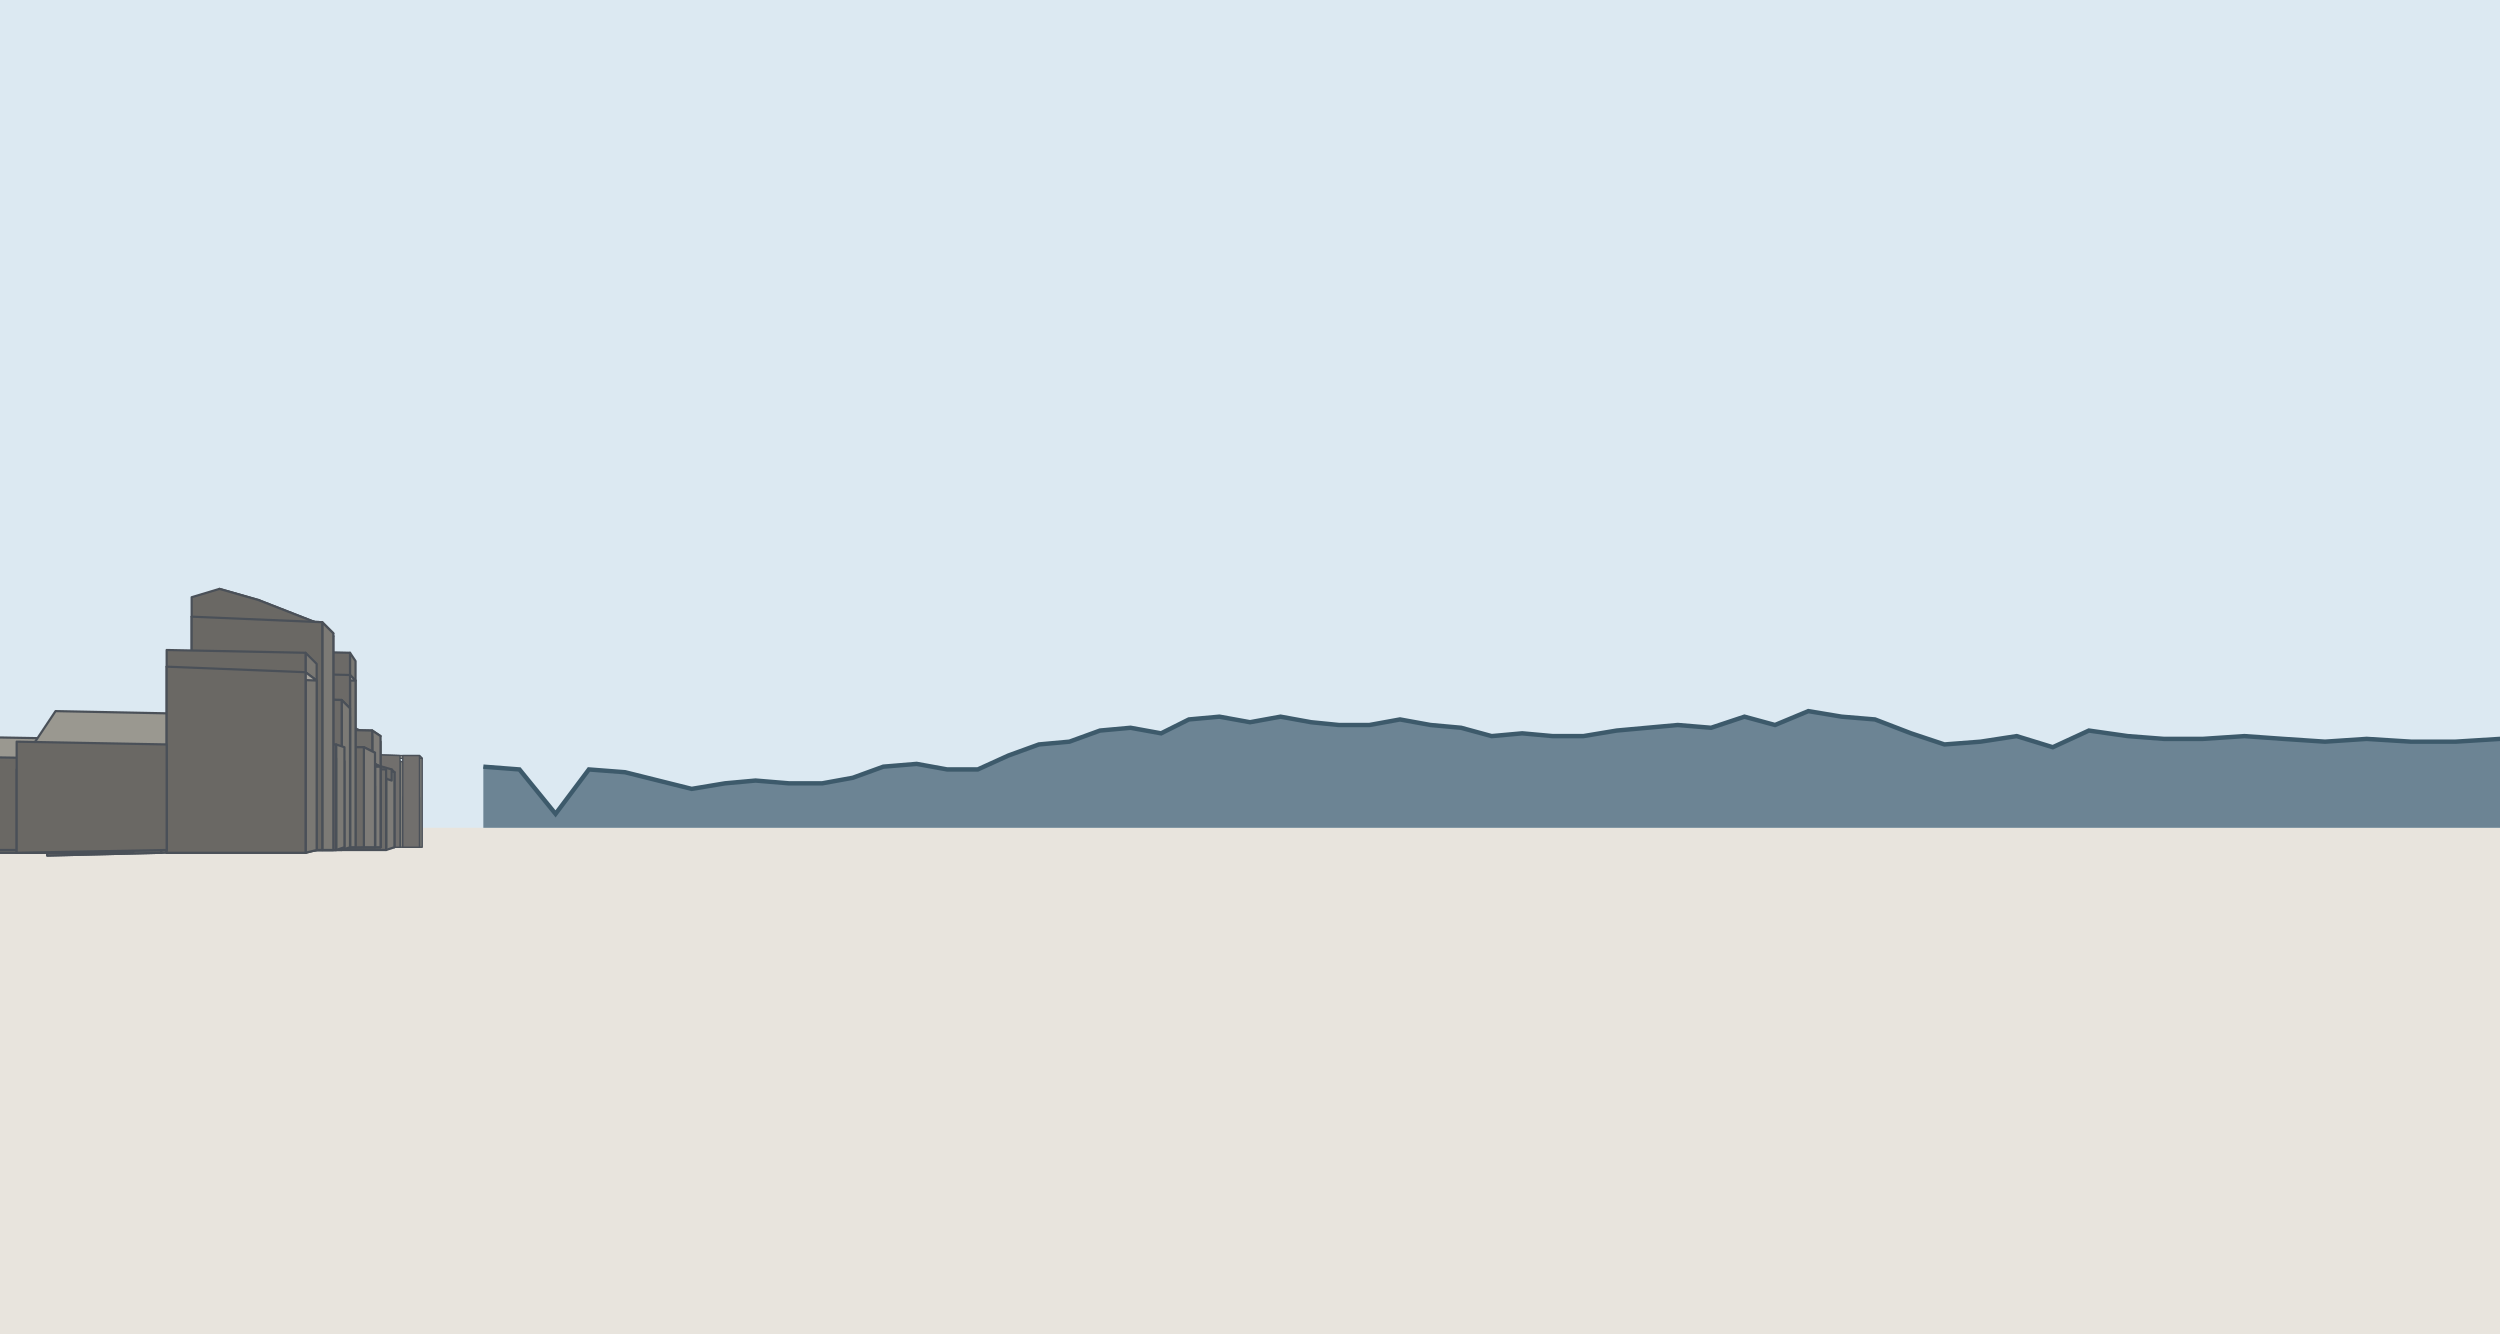
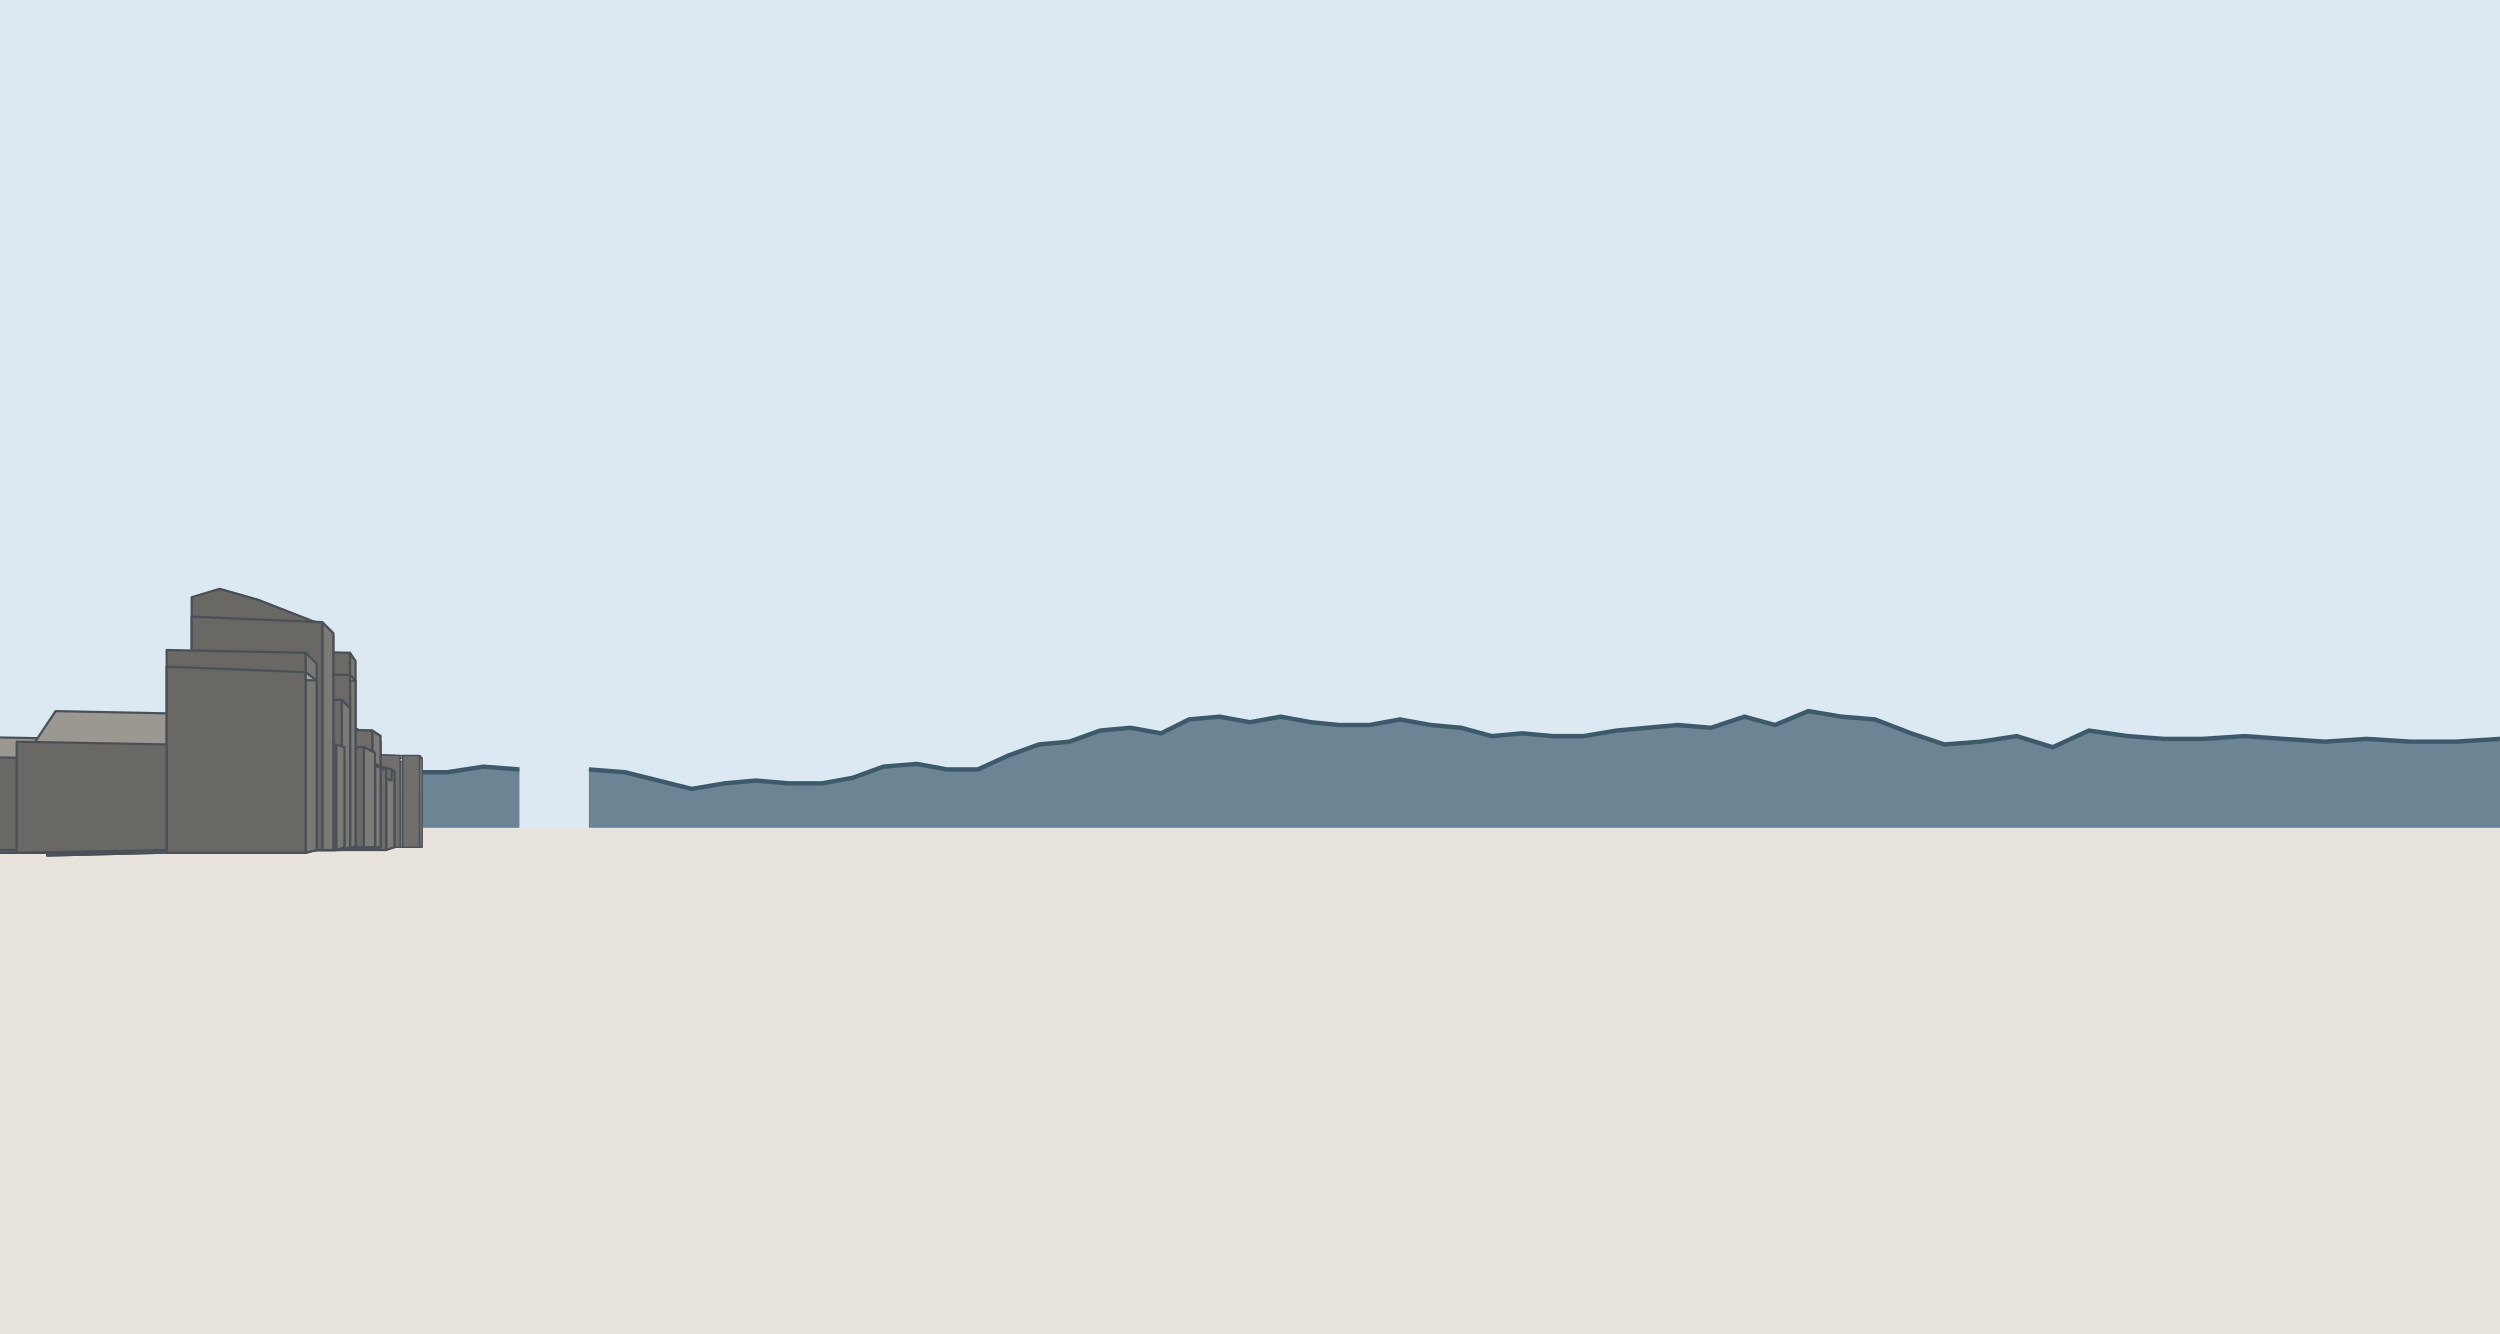
<svg xmlns="http://www.w3.org/2000/svg" viewBox="0 0 900 480">
  <rect width="900" height="480" fill="#dce9f2" />
  <rect y="298" width="900" height="480" fill="#e8e4dd" />
-   <polygon points="174,298 174,276 187,277 200,293 212,277 225,278 237,281 249,284 261,282 272,281 284,282 296,282 307,280 318,276 330,275 341,277 352,277 363,272 374,268 385,267 396,263 407,262 418,264 428,259 439,258 450,260 461,258 472,260 482,261 493,261 504,259 515,261 526,262 537,265 548,264 559,265 570,265 582,263 593,262 604,261 616,262 628,258 639,261 651,256 663,258 675,259 688,264 700,268 713,267 726,265 739,269 752,263 766,265 779,266 793,266 808,265 822,266 837,267 852,266 868,267 884,267 900,266 917,268 934,269 952,271 970,269 970,298" fill="#6c8494" />
-   <polyline points="174,276 187,277 200,293 212,277 225,278 237,281 249,284 261,282 272,281 284,282 296,282 307,280 318,276 330,275 341,277 352,277 363,272 374,268 385,267 396,263 407,262 418,264 428,259 439,258 450,260 461,258 472,260 482,261 493,261 504,259 515,261 526,262 537,265 548,264 559,265 570,265 582,263 593,262 604,261 616,262 628,258 639,261 651,256 663,258 675,259 688,264 700,268 713,267 726,265 739,269 752,263 766,265 779,266 793,266 808,265 822,266 837,267 852,266 868,267 884,267 900,266 917,268 934,269 952,271 970,269" fill="none" stroke="#3d5a6b" stroke-width="1.6" />
+   <polygon points="-70,298 -70,281 -52,280 -34,280 -17,280 0,279 16,278 32,277 48,278 63,277 78,281 92,279 107,279 121,276 134,277 148,278 161,278 174,276 187,277 187,298" fill="#6c8494" />
+   <polyline points="-70,281 -52,280 -34,280 -17,280 0,279 16,278 32,277 48,278 63,277 78,281 92,279 107,279 121,276 134,277 148,278 161,278 174,276 187,277" fill="none" stroke="#3d5a6b" stroke-width="1.6" />
+   <polygon points="212,298 212,277 225,278 237,281 249,284 261,282 272,281 284,282 296,282 307,280 318,276 330,275 341,277 352,277 363,272 374,268 385,267 396,263 407,262 418,264 428,259 439,258 450,260 461,258 472,260 482,261 493,261 504,259 515,261 526,262 537,265 548,264 559,265 570,265 582,263 593,262 604,261 616,262 628,258 639,261 651,256 663,258 675,259 688,264 700,268 713,267 726,265 739,269 752,263 766,265 779,266 793,266 808,265 822,266 837,267 852,266 868,267 884,267 900,266 917,268 934,269 952,271 970,269 970,298" fill="#6c8494" />
+   <polyline points="212,277 225,278 237,281 249,284 261,282 272,281 284,282 296,282 307,280 318,276 330,275 341,277 352,277 363,272 374,268 385,267 396,263 407,262 418,264 428,259 439,258 450,260 461,258 472,260 482,261 493,261 504,259 515,261 526,262 537,265 548,264 559,265 570,265 582,263 593,262 604,261 616,262 628,258 639,261 651,256 663,258 675,259 688,264 700,268 713,267 726,265 739,269 752,263 766,265 779,266 793,266 808,265 822,266 837,267 852,266 868,267 884,267 900,266 917,268 934,269 952,271 970,269" fill="none" stroke="#3d5a6b" stroke-width="1.6" />
  <g fill="#807f7a" stroke="#4a5058" stroke-linejoin="round" stroke-width="0.5">
    <polygon points="151,305 152,305 152,273 151,272 151,305" />
    <polygon points="145,305 145,287 147,287 147,305 147,305 147,275 144,274 144,305 145,305" />
  </g>
  <g fill="#adaba4" stroke="#4a5058" stroke-linejoin="round" stroke-width="0.5">
    <polygon points="147,273 147,273 131,273 117,272 116,272 107,272 105,271 114,271 113,271 144,272 145,272 151,272 152,273 147,273" />
  </g>
  <g fill="#716f6d" stroke="#4a5058" stroke-linejoin="round" stroke-width="0.5">
    <polygon points="151,287 145,287 145,305 151,305 151,287" />
    <polygon points="145,305 151,305 151,272 145,272 145,305" />
  </g>
  <g fill="#807f7a" stroke="#4a5058" stroke-linejoin="round" stroke-width="0.5">
    <polygon points="98,306 104,305 104,272 98,270 98,306" />
  </g>
  <g fill="#716f6d" stroke="#4a5058" stroke-linejoin="round" stroke-width="0.5">
    <polygon points="127,270 127,269 116,266 105,269 105,305 114,305 114,274 127,270" />
    <polygon points="144,305 144,274 128,270 113,274 113,305 144,305" />
    <polygon points="113,305 144,305 144,272 113,271 113,305" />
    <polygon points="105,305 114,305 114,271 105,271 105,305" />
  </g>
  <g fill="#9e9c96" stroke="#4a5058" stroke-linejoin="round" stroke-width="0.5">
    <polygon points="87,262 71,265 98,265 87,262" />
  </g>
  <g fill="#716f6d" stroke="#4a5058" stroke-linejoin="round" stroke-width="0.5">
    <polygon points="67,268 67,275 74,275 74,268 67,268" />
  </g>
  <g fill="#9e9c96" stroke="#4a5058" stroke-linejoin="round" stroke-width="0.5">
    <polygon points="44,272 37,280 62,280 68,272 44,272" />
  </g>
  <g fill="#716f6d" stroke="#4a5058" stroke-linejoin="round" stroke-width="0.5">
    <polygon points="64,306 98,306 98,270 64,269 64,306" />
    <polygon points="71,265 71,275 64,275 64,306 98,306 98,265 71,265" />
  </g>
  <g fill="#716f6d" stroke="#4a5058" stroke-linejoin="round" stroke-width="0.8">
    <polygon points="62,280 37,280 37,306 62,306 62,280" />
    <polygon points="37,306 62,306 62,276 37,276 37,306" />
  </g>
  <g fill="#aca9a3" stroke="#4a5058" stroke-linejoin="round" stroke-width="0.8">
    <polygon points="142,278 125,278 103,277 100,277 105,277 101,276 139,277 142,278" />
  </g>
  <g fill="#7e7c78" stroke="#4a5058" stroke-linejoin="round" stroke-width="0.8">
    <polygon points="139,305 142,305 142,278 141,277 141,281 139,280 139,305" />
    <polygon points="139,306 142,305 142,278 139,277 139,306" />
  </g>
  <g fill="#6e6d6a" stroke="#4a5058" stroke-linejoin="round" stroke-width="0.8">
    <polygon points="105,281 123,275 141,281 141,277 124,272 100,277 100,305 105,305 105,281" />
    <polygon points="100,305 105,305 105,277 100,277 100,305" />
  </g>
  <g fill="#7e7c78" stroke="#4a5058" stroke-linejoin="round" stroke-width="0.8">
    <polygon points="100,306 100,283 98,278 93,293 93,306 100,306" />
  </g>
  <g fill="#6e6d6a" stroke="#4a5058" stroke-linejoin="round" stroke-width="0.8">
    <polygon points="139,305 139,280 121,274 101,280 101,306 139,305" />
    <polygon points="101,306 139,306 139,277 101,276 101,306" />
  </g>
  <g fill="#7e7c78" stroke="#4a5058" stroke-linejoin="round" stroke-width="0.8">
    <polygon points="72,306 72,288 66,273 58,287 58,307 72,306" />
    <polygon points="137,267 134,265 134,305 137,305 137,267" />
    <polygon points="93,306 100,306 100,285 93,284 93,306" />
  </g>
  <g fill="#9c9b94" stroke="#4a5058" stroke-linejoin="round" stroke-width="0.8">
    <polygon points="68,278 60,293 93,293 98,278 68,278" />
  </g>
  <g fill="#aca9a3" stroke="#4a5058" stroke-linejoin="round" stroke-width="0.8">
    <polygon points="72,283 35,283 28,282 17,281 58,281 72,283" />
    <polygon points="114,264 96,264 91,262 134,263 137,265 114,264" />
  </g>
  <g fill="#7e7c78" stroke="#4a5058" stroke-linejoin="round" stroke-width="0.8">
    <polygon points="134,305 137,305 137,265 134,263 134,305" />
    <polygon points="58,307 72,306 72,283 58,281 58,307" />
  </g>
  <g fill="#6e6d6a" stroke="#4a5058" stroke-linejoin="round" stroke-width="0.8">
    <polygon points="93,293 60,293 60,307 93,306 93,293" />
    <polygon points="134,305 134,265 110,254 91,264 91,305 134,305" />
    <polygon points="60,306 93,306 93,284 60,284 60,306" />
    <polygon points="91,305 134,305 134,263 91,262 91,305" />
  </g>
  <g fill="#7e7c78" stroke="#4a5058" stroke-linejoin="round" stroke-width="0.8">
    <polygon points="137,284 135,283 135,305 137,305 137,284" />
    <polygon points="135,305 137,305 137,276 135,275 135,305" />
  </g>
  <g fill="#9c9b94" stroke="#4a5058" stroke-linejoin="round" stroke-width="0.8">
    <polygon points="26,286 52,287 58,287 66,273 28,273 17,286 26,286" />
  </g>
  <g fill="#aca9a3" stroke="#4a5058" stroke-linejoin="round" stroke-width="0.8">
    <polygon points="135,275 135,275 137,276 115,276 89,275 85,274 113,275 135,275" />
  </g>
  <g fill="#6e6d6a" stroke="#4a5058" stroke-linejoin="round" stroke-width="0.8">
    <polygon points="27,276 27,285 53,285 53,277 27,276" />
    <polygon points="58,287 52,287 26,286 17,286 17,308 58,307 58,287" />
    <polygon points="113,305 135,305 135,275 113,275 113,305" />
    <polygon points="17,308 58,307 58,281 17,281 17,308" />
    <polygon points="135,305 135,283 112,272 85,283 85,305 135,305" />
  </g>
  <g fill="#7e7c78" stroke="#4a5058" stroke-linejoin="round" stroke-width="0.8">
    <polygon points="89,305 89,275 85,263 79,273 79,306 89,305" />
  </g>
  <g fill="#6e6d6a" stroke="#4a5058" stroke-linejoin="round" stroke-width="0.8">
    <polygon points="85,305 113,305 113,275 85,274 85,305" />
  </g>
  <g fill="#7e7c78" stroke="#4a5058" stroke-linejoin="round" stroke-width="0.8">
    <polygon points="135,275 131,273 131,305 135,305 135,275" />
  </g>
  <g fill="#aca9a3" stroke="#4a5058" stroke-linejoin="round" stroke-width="0.8">
    <polygon points="89,272 58,272 52,271 45,269 79,270 89,272" />
  </g>
  <g fill="#7e7c78" stroke="#4a5058" stroke-linejoin="round" stroke-width="0.8">
    <polygon points="39,290 31,290 31,307 39,306 39,290" />
  </g>
  <g fill="#aca9a3" stroke="#4a5058" stroke-linejoin="round" stroke-width="0.8">
    <polygon points="85,270 85,270 78,269 131,269 135,271 113,271 85,270" />
  </g>
  <g fill="#7e7c78" stroke="#4a5058" stroke-linejoin="round" stroke-width="0.8">
    <polygon points="79,306 89,305 89,272 79,270 79,306" />
    <polygon points="131,305 135,305 135,271 131,269 131,305" />
  </g>
  <g fill="#7c7a75" stroke="#4a5058" stroke-linejoin="round" stroke-width="0.8">
    <polygon points="31,307 39,306 39,284 31,283 31,307" />
  </g>
  <g fill="#9b9992" stroke="#4a5058" stroke-linejoin="round" stroke-width="0.8">
    <polygon points="52,262 45,272 79,273 85,263 52,262" />
  </g>
  <g fill="#6c6a67" stroke="#4a5058" stroke-linejoin="round" stroke-width="0.8">
    <polygon points="131,305 131,273 109,263 78,273 78,306 131,305" />
  </g>
  <g fill="#7c7a75" stroke="#4a5058" stroke-linejoin="round" stroke-width="0.8">
    <polygon points="48,278 42,277 42,307 48,306 48,278" />
  </g>
  <g fill="#6c6a67" stroke="#4a5058" stroke-linejoin="round" stroke-width="0.8">
    <polygon points="78,306 131,305 131,269 78,269 78,306" />
  </g>
  <g fill="#7c7a75" stroke="#4a5058" stroke-linejoin="round" stroke-width="0.8">
    <polygon points="128,238 126,235 126,305 128,305 128,238" />
    <polygon points="42,307 48,307 48,283 42,282 42,307" />
  </g>
  <g fill="#6c6a67" stroke="#4a5058" stroke-linejoin="round" stroke-width="0.8">
    <polygon points="79,273 45,272 45,306 79,306 79,273" />
  </g>
  <g fill="#aba8a1" stroke="#4a5058" stroke-linejoin="round" stroke-width="0.8">
    <polygon points="24,269 42,277 48,278 31,271 24,269" />
  </g>
  <g fill="#6c6a67" stroke="#4a5058" stroke-linejoin="round" stroke-width="0.8">
    <polygon points="45,306 79,306 79,270 45,269 45,306" />
  </g>
  <g fill="#7c7a75" stroke="#4a5058" stroke-linejoin="round" stroke-width="0.8">
    <polygon points="126,305 128,305 128,245 126,243 126,305" />
  </g>
  <g fill="#aba8a1" stroke="#4a5058" stroke-linejoin="round" stroke-width="0.8">
    <polygon points="31,283 39,284 12,283 3,283 -10,283 -13,282 -21,282 -25,282 -30,282 8,282 9,282 13,282 11,282 37,282 38,282 42,282 48,283 31,283 31,283" />
    <polygon points="106,245 88,244 86,243 84,242 126,243 128,245 106,245" />
  </g>
  <g fill="#6c6a67" stroke="#4a5058" stroke-linejoin="round" stroke-width="0.8">
    <polygon points="38,307 42,307 42,282 38,282 38,307" />
  </g>
  <g fill="#7c7a75" stroke="#4a5058" stroke-linejoin="round" stroke-width="0.8">
    <polygon points="84,304 84,274 82,267 80,273 80,304 84,304" />
  </g>
  <g fill="#6c6a67" stroke="#4a5058" stroke-linejoin="round" stroke-width="0.8">
    <polygon points="86,229 86,235 104,236 104,230 86,229" />
  </g>
  <g fill="#7c7a75" stroke="#4a5058" stroke-linejoin="round" stroke-width="0.8">
    <polygon points="37,307 38,307 38,278 37,278 37,307" />
  </g>
  <g fill="#6c6a67" stroke="#4a5058" stroke-linejoin="round" stroke-width="0.8">
    <polygon points="42,307 42,277 24,269 9,276 9,307 13,307 13,278 38,278 38,307 42,307" />
  </g>
  <g fill="#7c7a75" stroke="#4a5058" stroke-linejoin="round" stroke-width="0.8">
    <polygon points="80,304 84,304 84,274 80,273 80,304" />
    <polygon points="9,307 9,276 14,277 12,271 8,278 8,307 9,307" />
  </g>
  <g fill="#6c6a67" stroke="#4a5058" stroke-linejoin="round" stroke-width="0.8">
    <polygon points="37,278 11,277 11,307 37,307 37,278" />
    <polygon points="126,235 84,234 84,305 126,305 126,235" />
    <polygon points="9,307 13,307 13,282 9,282 9,307" />
    <polygon points="11,307 37,307 37,282 11,282 11,307" />
  </g>
  <g fill="#9b9992" stroke="#4a5058" stroke-linejoin="round" stroke-width="0.8">
    <polygon points="12,271 -25,270 -30,278 8,278 12,271" />
  </g>
  <g fill="#6c6a67" stroke="#4a5058" stroke-linejoin="round" stroke-width="0.8">
    <polygon points="84,305 126,305 126,243 84,242 84,305" />
  </g>
  <g fill="#9b9992" stroke="#4a5058" stroke-linejoin="round" stroke-width="0.8">
    <polygon points="51,266 48,273 80,273 82,267 51,266" />
  </g>
  <g fill="#7c7a75" stroke="#4a5058" stroke-linejoin="round" stroke-width="0.8">
    <polygon points="126,258 123,256 123,305 126,305 126,258" />
  </g>
  <g fill="#6c6a67" stroke="#4a5058" stroke-linejoin="round" stroke-width="0.8">
    <polygon points="8,278 -30,278 -30,307 8,307 8,278" />
    <polygon points="80,273 48,273 48,304 80,304 80,273" />
    <polygon points="48,304 80,304 80,273 48,273 48,304" />
    <polygon points="-30,307 8,307 8,282 -30,282 -30,307" />
  </g>
  <g fill="#aba8a1" stroke="#4a5058" stroke-linejoin="round" stroke-width="0.8">
    <polygon points="104,254 83,253 78,251 123,252 126,255 104,254" />
  </g>
  <g fill="#7c7a75" stroke="#4a5058" stroke-linejoin="round" stroke-width="0.8">
    <polygon points="123,306 126,305 126,255 123,252 123,306" />
    <polygon points="82,304 82,286 80,281 78,285 78,292 77,292 77,305 82,304" />
    <polygon points="77,305 82,304 82,286 77,286 77,305" />
    <polygon points="9,291 5,290 5,304 9,303 9,291" />
  </g>
  <g fill="#9b9992" stroke="#4a5058" stroke-linejoin="round" stroke-width="0.8">
    <polygon points="51,281 48,285 78,285 80,281 51,281" />
  </g>
  <g fill="#6c6a67" stroke="#4a5058" stroke-linejoin="round" stroke-width="0.8">
    <polygon points="123,305 123,256 100,246 78,255 78,306 123,305" />
  </g>
  <g fill="#7c7a75" stroke="#4a5058" stroke-linejoin="round" stroke-width="0.8">
    <polygon points="5,304 9,303 9,291 5,291 5,304" />
    <polygon points="26,289 23,289 23,304 26,303 26,289" />
  </g>
  <g fill="#6c6a67" stroke="#4a5058" stroke-linejoin="round" stroke-width="0.8">
    <polygon points="78,306 123,306 123,252 78,251 78,306" />
  </g>
  <g fill="#7c7a75" stroke="#4a5058" stroke-linejoin="round" stroke-width="0.8">
    <polygon points="23,304 26,303 26,291 23,291 23,304" />
    <polygon points="124,274 121,273 121,306 124,305 124,274" />
  </g>
  <g fill="#6c6a67" stroke="#4a5058" stroke-linejoin="round" stroke-width="0.8">
    <polygon points="48,285 48,292 78,292 78,285 48,285" />
    <polygon points="5,290 -7,290 -7,304 5,304 5,290" />
    <polygon points="-7,304 5,304 5,291 -7,291 -7,304" />
    <polygon points="77,292 62,292 62,305 77,305 77,292" />
  </g>
  <g fill="#7c7a75" stroke="#4a5058" stroke-linejoin="round" stroke-width="0.8">
    <polygon points="121,306 124,305 124,269 121,268 121,306" />
  </g>
  <g fill="#6c6a67" stroke="#4a5058" stroke-linejoin="round" stroke-width="0.8">
    <polygon points="62,305 77,305 77,286 62,286 62,305" />
    <polygon points="23,289 5,289 5,304 23,304 23,289" />
    <polygon points="5,304 23,304 23,291 5,291 5,304" />
    <polygon points="61,292 38,292 38,305 61,305 61,292" />
    <polygon points="38,305 61,305 61,285 38,285 38,305" />
  </g>
  <g fill="#7c7a75" stroke="#4a5058" stroke-linejoin="round" stroke-width="0.8">
    <polygon points="52,305 52,280 48,280 48,305 52,305" />
  </g>
  <g fill="#6c6a67" stroke="#4a5058" stroke-linejoin="round" stroke-width="0.8">
    <polygon points="121,306 121,273 101,262 76,272 76,306 121,306" />
    <polygon points="76,306 121,306 121,268 76,267 76,306" />
  </g>
  <g fill="#7c7a75" stroke="#4a5058" stroke-linejoin="round" stroke-width="0.8">
    <polygon points="48,305 52,305 52,272 48,271 48,305" />
    <polygon points="40,305 40,287 28,266 19,285 19,306 40,305" />
    <polygon points="120,229 116,225 116,306 120,306 120,229" />
  </g>
  <g fill="#aba8a1" stroke="#4a5058" stroke-linejoin="round" stroke-width="0.8">
    <polygon points="120,229 99,221 93,216 116,225 120,229" />
    <polygon points="99,227 85,226 75,226 69,222 116,224 120,228 99,227" />
  </g>
  <g fill="#7c7a75" stroke="#4a5058" stroke-linejoin="round" stroke-width="0.8">
    <polygon points="116,306 120,306 120,228 116,224 116,306" />
  </g>
  <g fill="#aaa7a0" stroke="#4a5058" stroke-linejoin="round" stroke-width="0.8">
    <polygon points="85,216 79,212 93,216 99,220 85,216" />
  </g>
  <g fill="#7a7873" stroke="#4a5058" stroke-linejoin="round" stroke-width="0.8">
    <polygon points="19,306 40,305 40,276 19,273 19,306" />
    <polygon points="67,306 76,305 76,272 67,270 67,306" />
    <polygon points="76,305 76,280 70,257 60,277 60,306 76,305" />
  </g>
  <g fill="#6a6864" stroke="#4a5058" stroke-linejoin="round" stroke-width="0.8">
    <polygon points="69,215 69,306 116,306 116,225 93,216 93,216 79,212 69,215" />
    <polygon points="69,306 116,306 116,224 69,222 69,306" />
  </g>
  <g fill="#9a9890" stroke="#4a5058" stroke-linejoin="round" stroke-width="0.8">
    <polygon points="-27,265 -40,285 19,285 28,266 -27,265" />
  </g>
  <g fill="#7a7873" stroke="#4a5058" stroke-linejoin="round" stroke-width="0.8">
    <polygon points="114,239 110,235 110,307 114,306 114,239" />
    <polygon points="110,307 114,306 114,245 110,242 110,307" />
  </g>
  <g fill="#6a6864" stroke="#4a5058" stroke-linejoin="round" stroke-width="0.8">
    <polygon points="19,285 -40,285 -40,306 19,306 19,285" />
  </g>
  <g fill="#aaa7a0" stroke="#4a5058" stroke-linejoin="round" stroke-width="0.8">
    <polygon points="60,240 110,242 114,245 67,243 60,240" />
  </g>
  <g fill="#9a9890" stroke="#4a5058" stroke-linejoin="round" stroke-width="0.8">
    <polygon points="20,256 6,277 60,277 70,257 20,256" />
  </g>
  <g fill="#6a6864" stroke="#4a5058" stroke-linejoin="round" stroke-width="0.8">
    <polygon points="-40,306 19,306 19,273 -40,272 -40,306" />
  </g>
  <g fill="#7a7873" stroke="#4a5058" stroke-linejoin="round" stroke-width="0.8">
    <polygon points="60,306 67,306 67,270 60,268 60,306" />
  </g>
  <g fill="#6a6864" stroke="#4a5058" stroke-linejoin="round" stroke-width="0.8">
    <polygon points="110,235 60,234 60,307 110,307 110,235" />
    <polygon points="60,307 110,307 110,242 60,240 60,307" />
    <polygon points="60,277 6,277 6,307 60,306 60,277" />
    <polygon points="6,307 60,306 60,268 6,267 6,307" />
  </g>
</svg>
